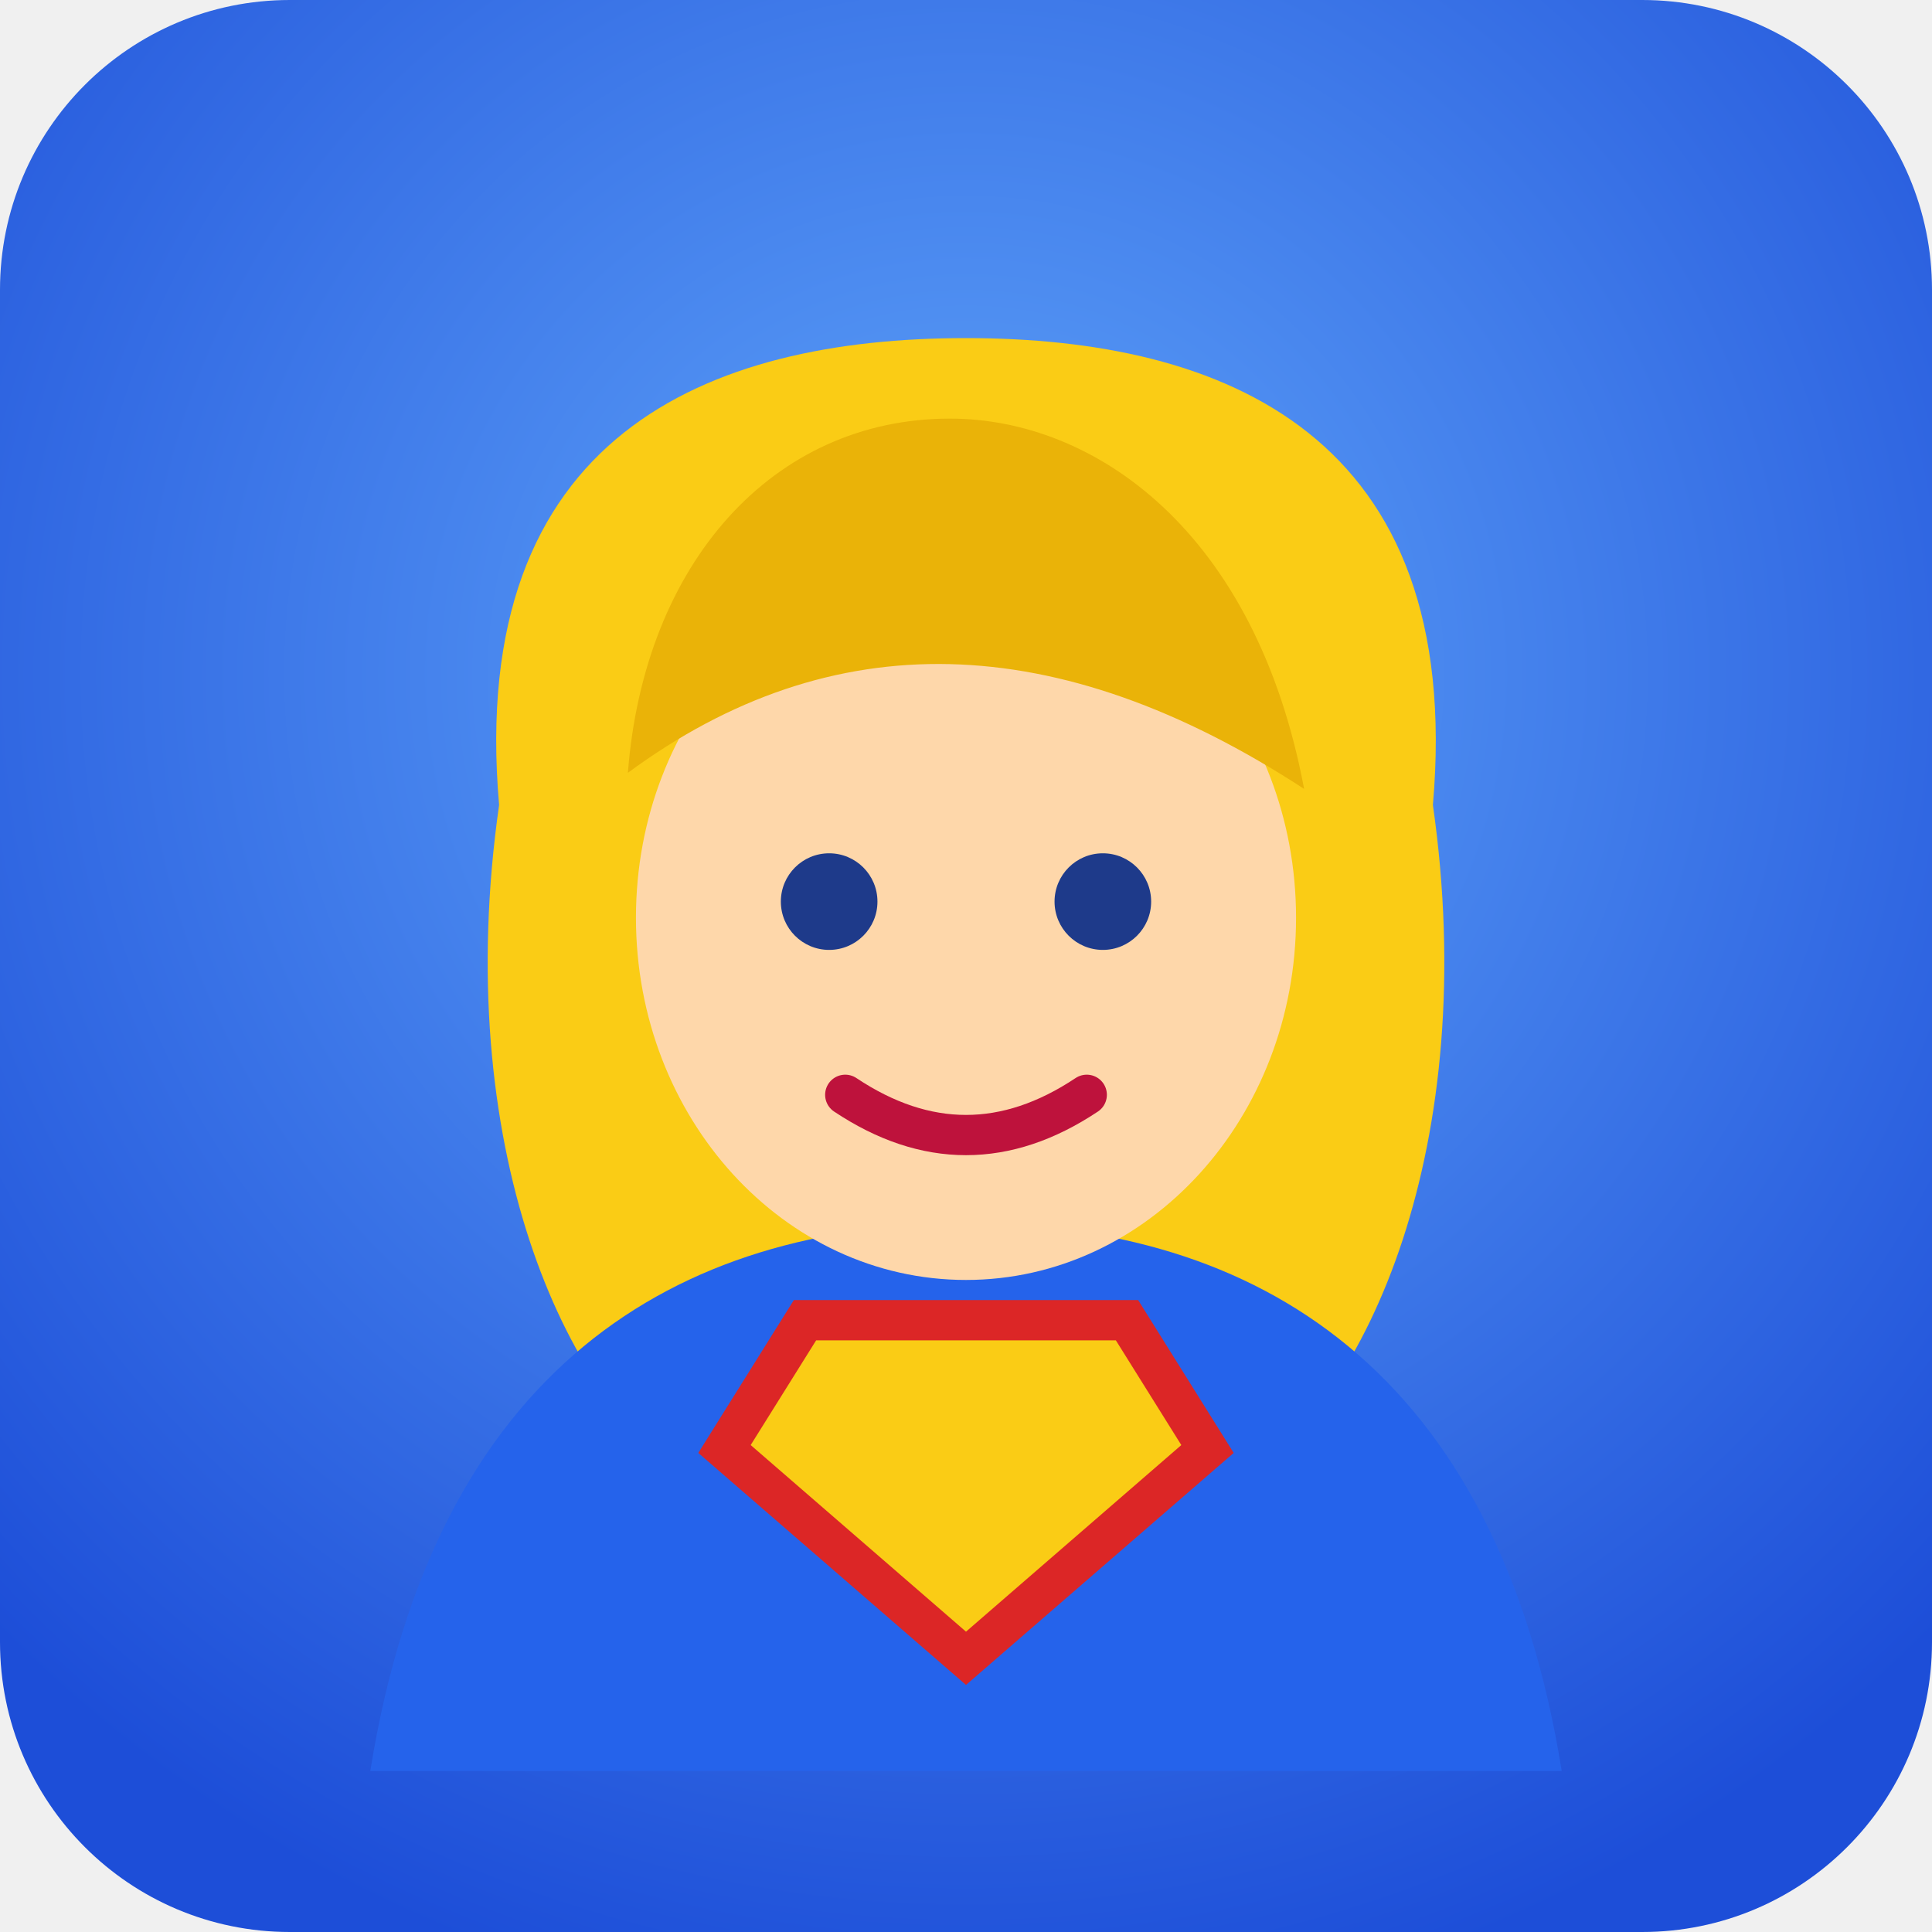
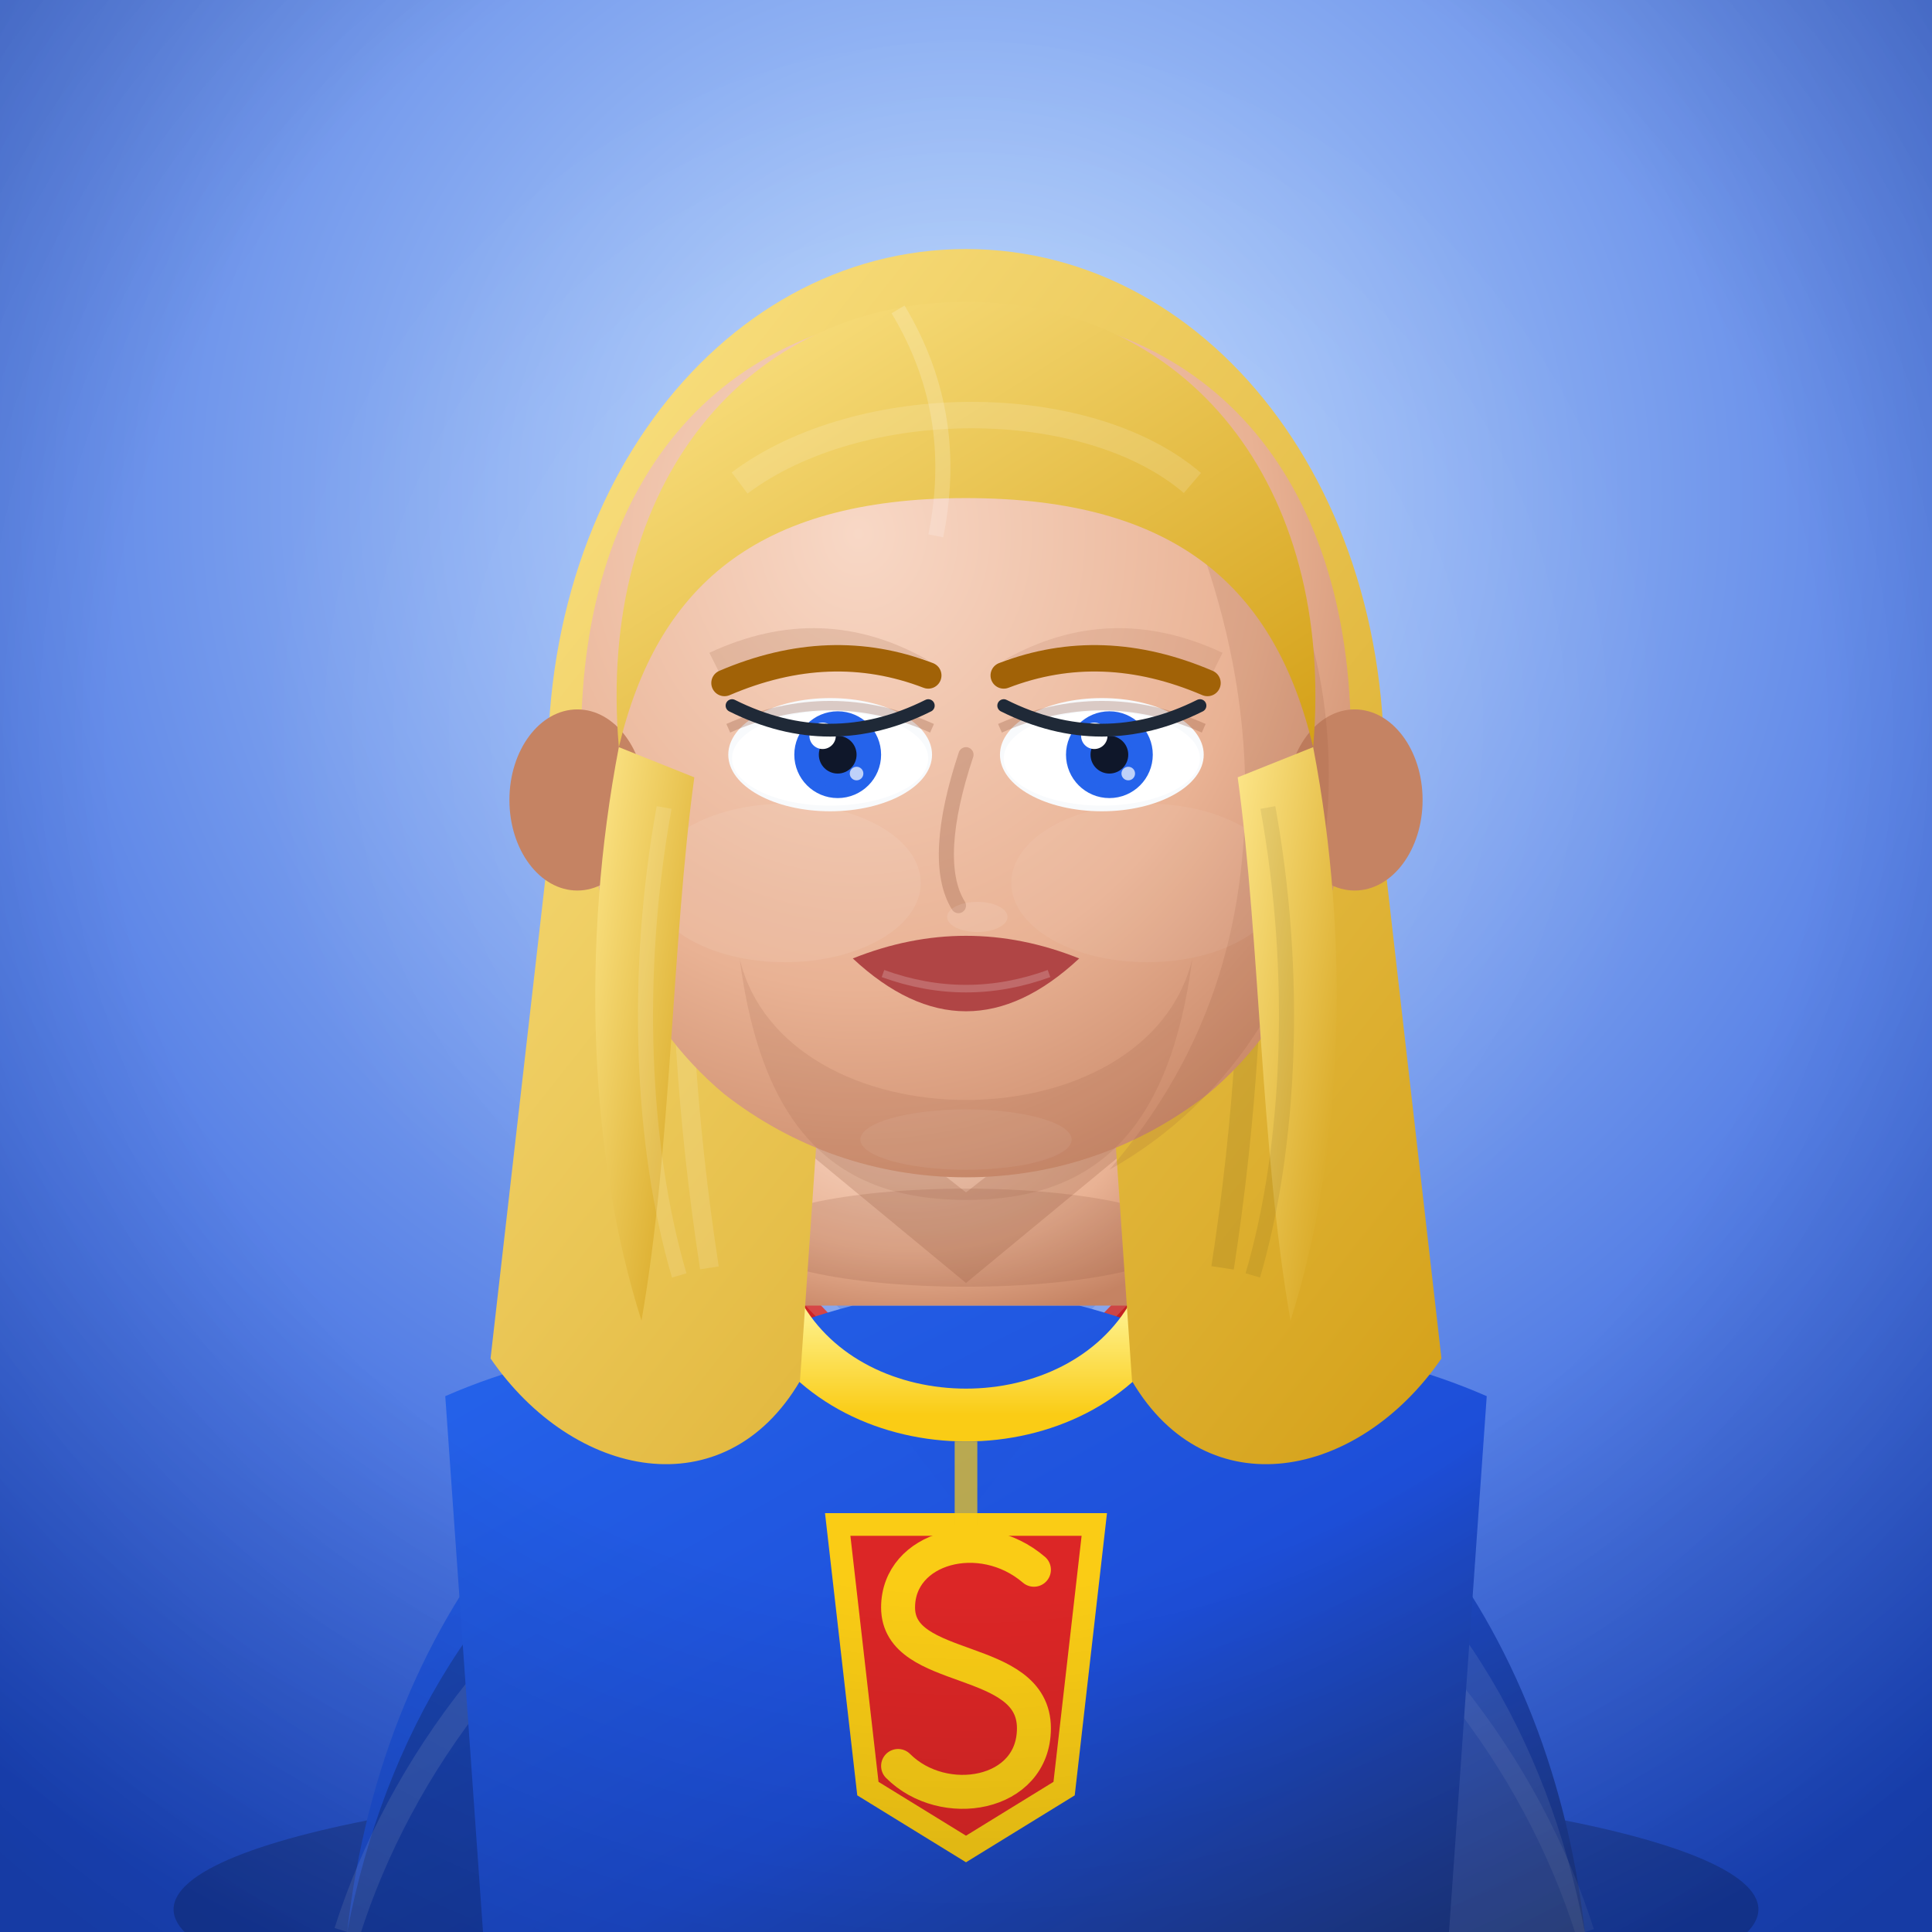
- <svg xmlns="http://www.w3.org/2000/svg" viewBox="0 0 240 240">
+ <svg xmlns="http://www.w3.org/2000/svg" viewBox="0 0 512 512" width="512" height="512">
  <defs>
-     <radialGradient id="bg" cx="50%" cy="35%" r="70%">
-       <stop offset="0%" stop-color="#60a5fa" />
+     <radialGradient id="bg" cx="50%" cy="26%" r="82%">
+       <stop offset="0%" stop-color="#bfdbfe" />
      <stop offset="100%" stop-color="#1d4ed8" />
    </radialGradient>
+     <radialGradient id="halo" cx="50%" cy="50%" r="50%">
+       <stop offset="0%" stop-color="#fff" stop-opacity=".2" />
+       <stop offset="100%" stop-color="#fff" stop-opacity="0" />
+     </radialGradient>
+     <radialGradient id="skin" cx="36%" cy="26%" r="84%">
+       <stop offset="0%" stop-color="#f8d8c6" />
+       <stop offset="62%" stop-color="#e9b294" />
+       <stop offset="100%" stop-color="#c58363" />
+     </radialGradient>
+     <linearGradient id="suit" x1="0" y1="0" x2="1" y2="1">
+       <stop offset="0%" stop-color="#2563eb" />
+       <stop offset="58%" stop-color="#1d4ed8" />
+       <stop offset="100%" stop-color="#1e3a8a" />
+     </linearGradient>
+     <linearGradient id="hair" x1="0" y1="0" x2="1" y2="1">
+       <stop offset="0%" stop-color="#fde68a" />
+       <stop offset="100%" stop-color="#d4a017" />
+     </linearGradient>
+     <linearGradient id="mask" x1="0" y1="0" x2="1" y2="1">
+       <stop offset="0%" stop-color="#facc15" />
+       <stop offset="55%" stop-color="#b45309" />
+       <stop offset="100%" stop-color="#b45309" />
+     </linearGradient>
+     <linearGradient id="metal" x1="0" y1="0" x2="1" y2="1">
+       <stop offset="0%" stop-color="#e2e8f0" />
+       <stop offset="100%" stop-color="#64748b" />
+     </linearGradient>
+     <linearGradient id="accent" x1="0" y1="0" x2="0" y2="1">
+       <stop offset="0%" stop-color="#fef08a" />
+       <stop offset="100%" stop-color="#facc15" />
+     </linearGradient>
+     <linearGradient id="cape" x1="0" y1="0" x2="1" y2="1">
+       <stop offset="0%" stop-color="#dc2626" />
+       <stop offset="100%" stop-color="#991b1b" />
+     </linearGradient>
+     <radialGradient id="vignette" cx="50%" cy="38%" r="76%">
+       <stop offset="58%" stop-color="#000" stop-opacity="0" />
+       <stop offset="100%" stop-color="#000" stop-opacity=".34" />
+     </radialGradient>
  </defs>
-   <rect width="240" height="240" rx="36" fill="url(#bg)" />
-   <path d="M62 100 C58 54 88 42 120 42 C152 42 182 54 178 100 C184 142 170 174 154 184 L86 184 C70 174 56 142 62 100 Z" fill="#facc15" />
-   <path d="M46 220 C54 170 84 152 120 152 C156 152 186 170 194 220 Z" fill="#2563eb" />
-   <polygon points="100,164 140,164 150,180 120,206 90,180" fill="#facc15" stroke="#dc2626" stroke-width="5" />
-   <ellipse cx="120" cy="114" rx="41" ry="45" fill="#fed7aa" />
-   <path d="M78 96 Q116 68 162 98 C156 66 136 52 118 52 C96 52 80 70 78 96 Z" fill="#eab308" />
-   <circle cx="103" cy="112" r="6" fill="#1e3a8a" />
-   <circle cx="137" cy="112" r="6" fill="#1e3a8a" />
-   <path d="M105 136 Q120 146 135 136" stroke="#be123c" stroke-width="5" stroke-linecap="round" fill="none" />
+   <rect width="512" height="512" fill="url(#bg)" />
+   <circle cx="256" cy="192" r="184" fill="url(#halo)" />
+   <path d="M122 512 C108 416 142 354 208 336 L256 386 L304 336 C370 354 404 416 390 512 Z" fill="url(#cape)" />
+   <path d="M208 336 L256 386 L304 336" fill="none" stroke="#fff" stroke-width="6" opacity=".16" />
+   <ellipse cx="256" cy="506" rx="210" ry="36" fill="#000" opacity=".2" />
+   <path d="M92 512 C102 424 156 364 226 346 L286 346 C356 364 410 424 420 512 Z" fill="url(#suit)" />
+   <path d="M92 512 C102 460 128 416 172 388 C178 448 180 484 182 512 Z" fill="#000" opacity=".2" />
+   <path d="M420 512 C410 460 384 416 340 388 C334 448 332 484 330 512 Z" fill="#fff" opacity=".09" />
+   <path d="M92 512 C106 468 138 424 188 396" fill="none" stroke="#fff" stroke-width="7" opacity=".11" />
+   <path d="M420 512 C406 468 374 424 324 396" fill="none" stroke="#fff" stroke-width="5" opacity=".07" />
+   <path d="M118 370 C150 356 188 352 222 358 L256 402 L290 358 C324 352 362 356 394 370 L384 512 L128 512 Z" fill="url(#suit)" />
+   <path d="M222 404 L290 404 L282 474 L256 490 L230 474 Z" fill="#dc2626" stroke="#facc15" stroke-width="6" />
+   <path d="M274 416 C260 404 238 410 238 426 C238 444 274 438 274 458 C274 476 250 480 238 468" fill="none" stroke="#facc15" stroke-width="9" stroke-linecap="round" />
+   <path d="M256 382 L256 404" stroke="#facc15" stroke-width="6" opacity=".7" />
+   <path d="M206 348 C226 384 286 384 306 348" fill="none" stroke="url(#accent)" stroke-width="14" stroke-linecap="round" />
+   <path d="M210 280 L302 280 L310 346 L202 346 Z" fill="url(#skin)" />
+   <path d="M210 280 L256 316 L302 280 L302 302 L256 340 L210 302 Z" fill="#8d5036" opacity=".22" />
+   <ellipse cx="256" cy="328" rx="58" ry="13" fill="#8d5036" opacity=".18" />
+   <path d="M146 220 C138 134 190 66 256 66 C322 66 374 134 366 220 L382 360 C360 392 320 400 300 366 L292 250 L220 250 L212 366 C192 400 152 392 130 360 Z" fill="url(#hair)" />
+   <path d="M196 112 C178 180 176 258 188 336" fill="none" stroke="#fff" stroke-width="5" opacity=".12" />
+   <path d="M316 112 C334 180 336 258 324 336" fill="none" stroke="#000" stroke-width="6" opacity=".08" />
+   <path d="M256 82 C320 82 358 126 358 196 C358 238 344 270 320 290 C302 304 280 312 256 312 C232 312 210 304 192 290 C168 270 154 238 154 196 C154 126 192 82 256 82 Z" fill="url(#skin)" />
+   <ellipse cx="153" cy="212" rx="18" ry="24" fill="#c58363" />
+   <ellipse cx="359" cy="212" rx="18" ry="24" fill="#c58363" />
+   <path d="M296 98 C334 126 354 164 352 212 C350 258 326 292 294 310 C318 282 330 250 330 210 C330 162 310 122 296 98 Z" fill="#8d5036" opacity=".15" />
+   <ellipse cx="208" cy="234" rx="36" ry="21" fill="#fff" opacity=".075" />
+   <ellipse cx="304" cy="234" rx="36" ry="21" fill="#fff" opacity=".055" />
+   <path d="M188 173 Q218 159 246 175 Q218 167 192 181 Z" fill="#8d5036" opacity=".16" />
+   <path d="M324 173 Q294 159 266 175 Q294 167 320 181 Z" fill="#8d5036" opacity=".12" />
+   <path d="M256 200 C250 218 249 232 254 240" fill="none" stroke="#8d5036" stroke-width="4" opacity=".28" stroke-linecap="round" />
+   <ellipse cx="259" cy="243" rx="8" ry="4" fill="#fff" opacity=".1" />
+   <path d="M192 181 Q220 169 246 179" fill="none" stroke="#a16207" stroke-width="7" stroke-linecap="round" />
+   <path d="M320 181 Q292 169 266 179" fill="none" stroke="#a16207" stroke-width="7" stroke-linecap="round" />
+   <ellipse cx="220" cy="200" rx="27" ry="15" fill="#f8fafc" />
+   <ellipse cx="220" cy="201" rx="26" ry="12.5" fill="#fff" />
+   <circle cx="222" cy="200" r="11.5" fill="#2563eb" />
+   <circle cx="222" cy="202" r="7" fill="#2563eb" opacity=".55" />
+   <circle cx="222" cy="200" r="5" fill="#0f172a" />
+   <circle cx="218" cy="195" r="3.5" fill="#fff" />
+   <circle cx="227" cy="205" r="1.8" fill="#fff" opacity=".7" />
+   <path d="M193 193 Q220 181 247 193" fill="none" stroke="#8d5036" stroke-width="2.5" opacity=".28" />
+   <path d="M194 187 Q220 200 246 187" fill="none" stroke="#1f2937" stroke-width="3.4" stroke-linecap="round" />
+   <ellipse cx="292" cy="200" rx="27" ry="15" fill="#f8fafc" />
+   <ellipse cx="292" cy="201" rx="26" ry="12.5" fill="#fff" />
+   <circle cx="294" cy="200" r="11.5" fill="#2563eb" />
+   <circle cx="294" cy="202" r="7" fill="#2563eb" opacity=".55" />
+   <circle cx="294" cy="200" r="5" fill="#0f172a" />
+   <circle cx="290" cy="195" r="3.5" fill="#fff" />
+   <circle cx="299" cy="205" r="1.8" fill="#fff" opacity=".7" />
+   <path d="M265 193 Q292 181 319 193" fill="none" stroke="#8d5036" stroke-width="2.5" opacity=".28" />
+   <path d="M266 187 Q292 200 318 187" fill="none" stroke="#1f2937" stroke-width="3.4" stroke-linecap="round" />
+   <path d="M226 254 Q256 242 286 254 Q256 282 226 254 Z" fill="#b04545" />
+   <path d="M234 258 Q256 266 278 258" fill="none" stroke="#fff" stroke-width="2" opacity=".2" />
+   <path d="M196 254 C208 304 304 304 316 254 C310 300 290 318 256 318 C222 318 202 300 196 254 Z" fill="#8d5036" opacity=".13" />
+   <ellipse cx="256" cy="302" rx="28" ry="8" fill="#fff" opacity=".06" />
+   <path d="M164 198 C158 128 198 80 256 80 C314 80 354 128 348 198 C338 156 312 132 256 132 C200 132 174 156 164 198 Z" fill="url(#hair)" />
+   <path d="M164 198 C154 250 156 306 170 350 C178 304 178 250 184 206 Z" fill="url(#hair)" />
+   <path d="M348 198 C358 250 356 306 342 350 C334 304 334 250 328 206 Z" fill="url(#hair)" />
+   <path d="M238 82 C250 102 252 122 248 142" fill="none" stroke="#fff" stroke-width="4" opacity=".18" />
+   <path d="M196 128 C228 104 288 104 316 128" fill="none" stroke="#fff" stroke-width="7" opacity=".14" />
+   <path d="M176 214 C168 258 170 304 180 338" fill="none" stroke="#fff" stroke-width="4" opacity=".12" />
+   <path d="M336 214 C344 258 342 304 332 338" fill="none" stroke="#000" stroke-width="4" opacity=".07" />
+   <rect width="512" height="512" fill="url(#vignette)" opacity=".7" />
</svg>
